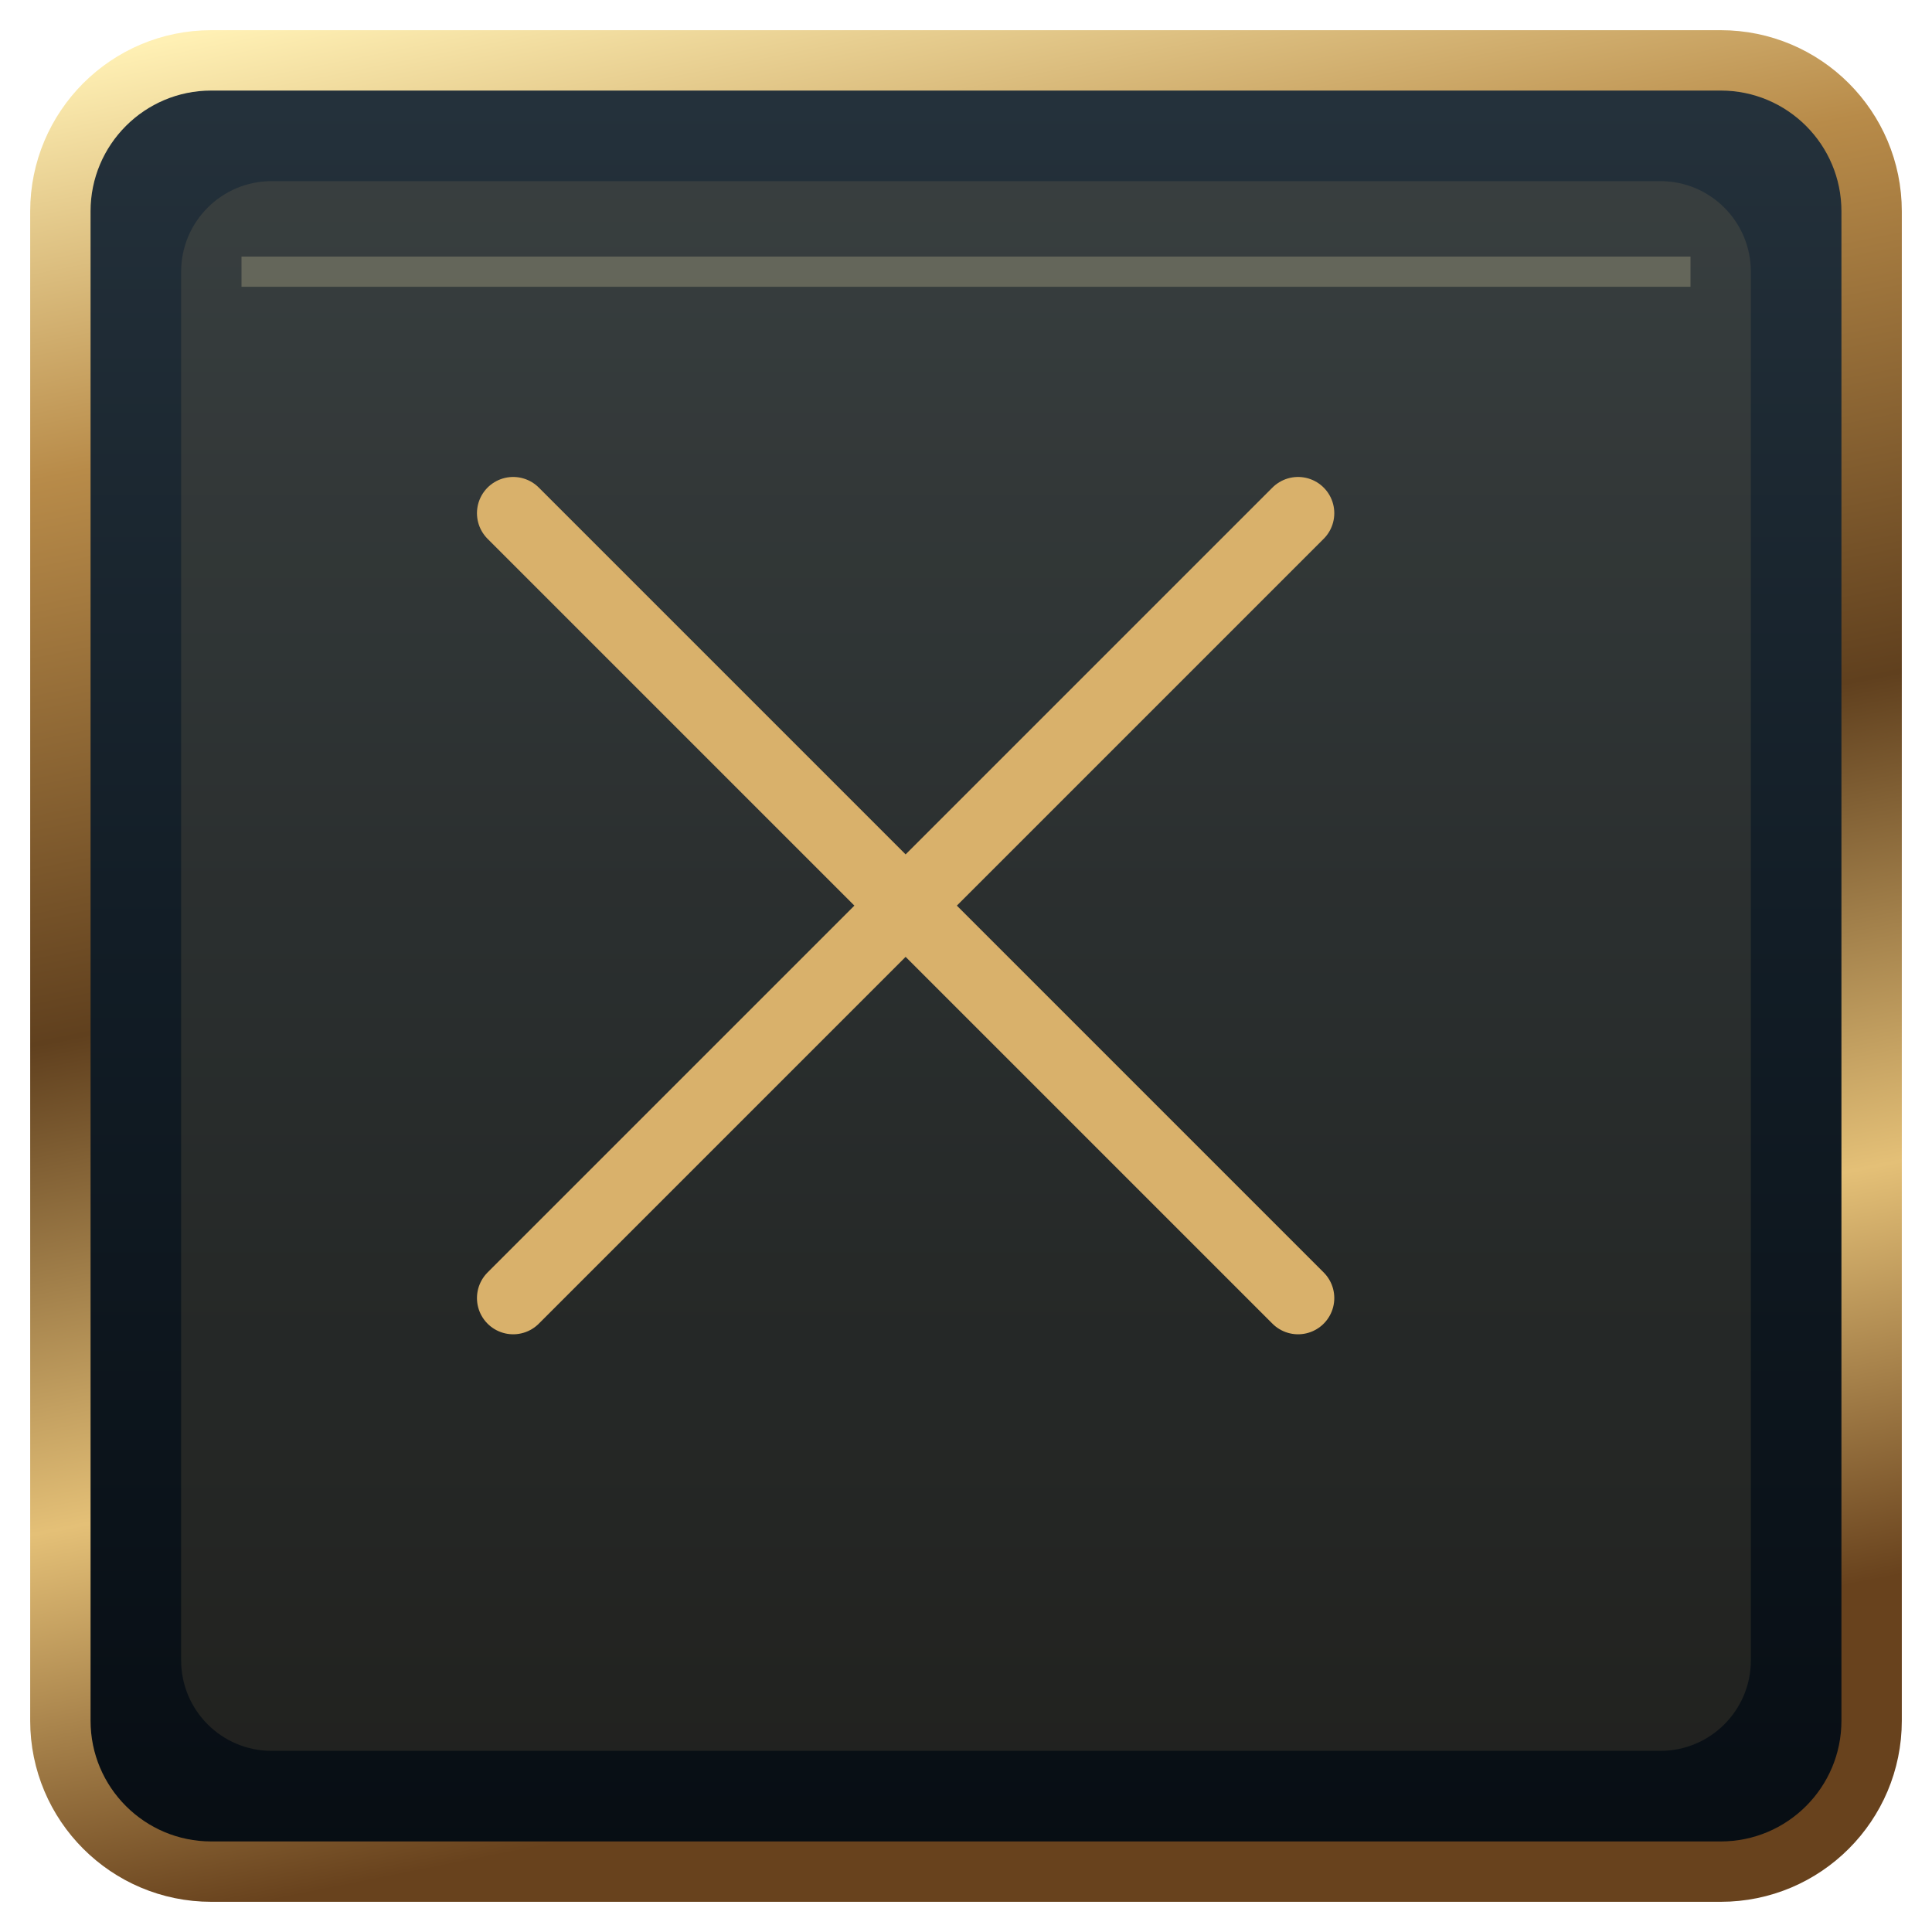
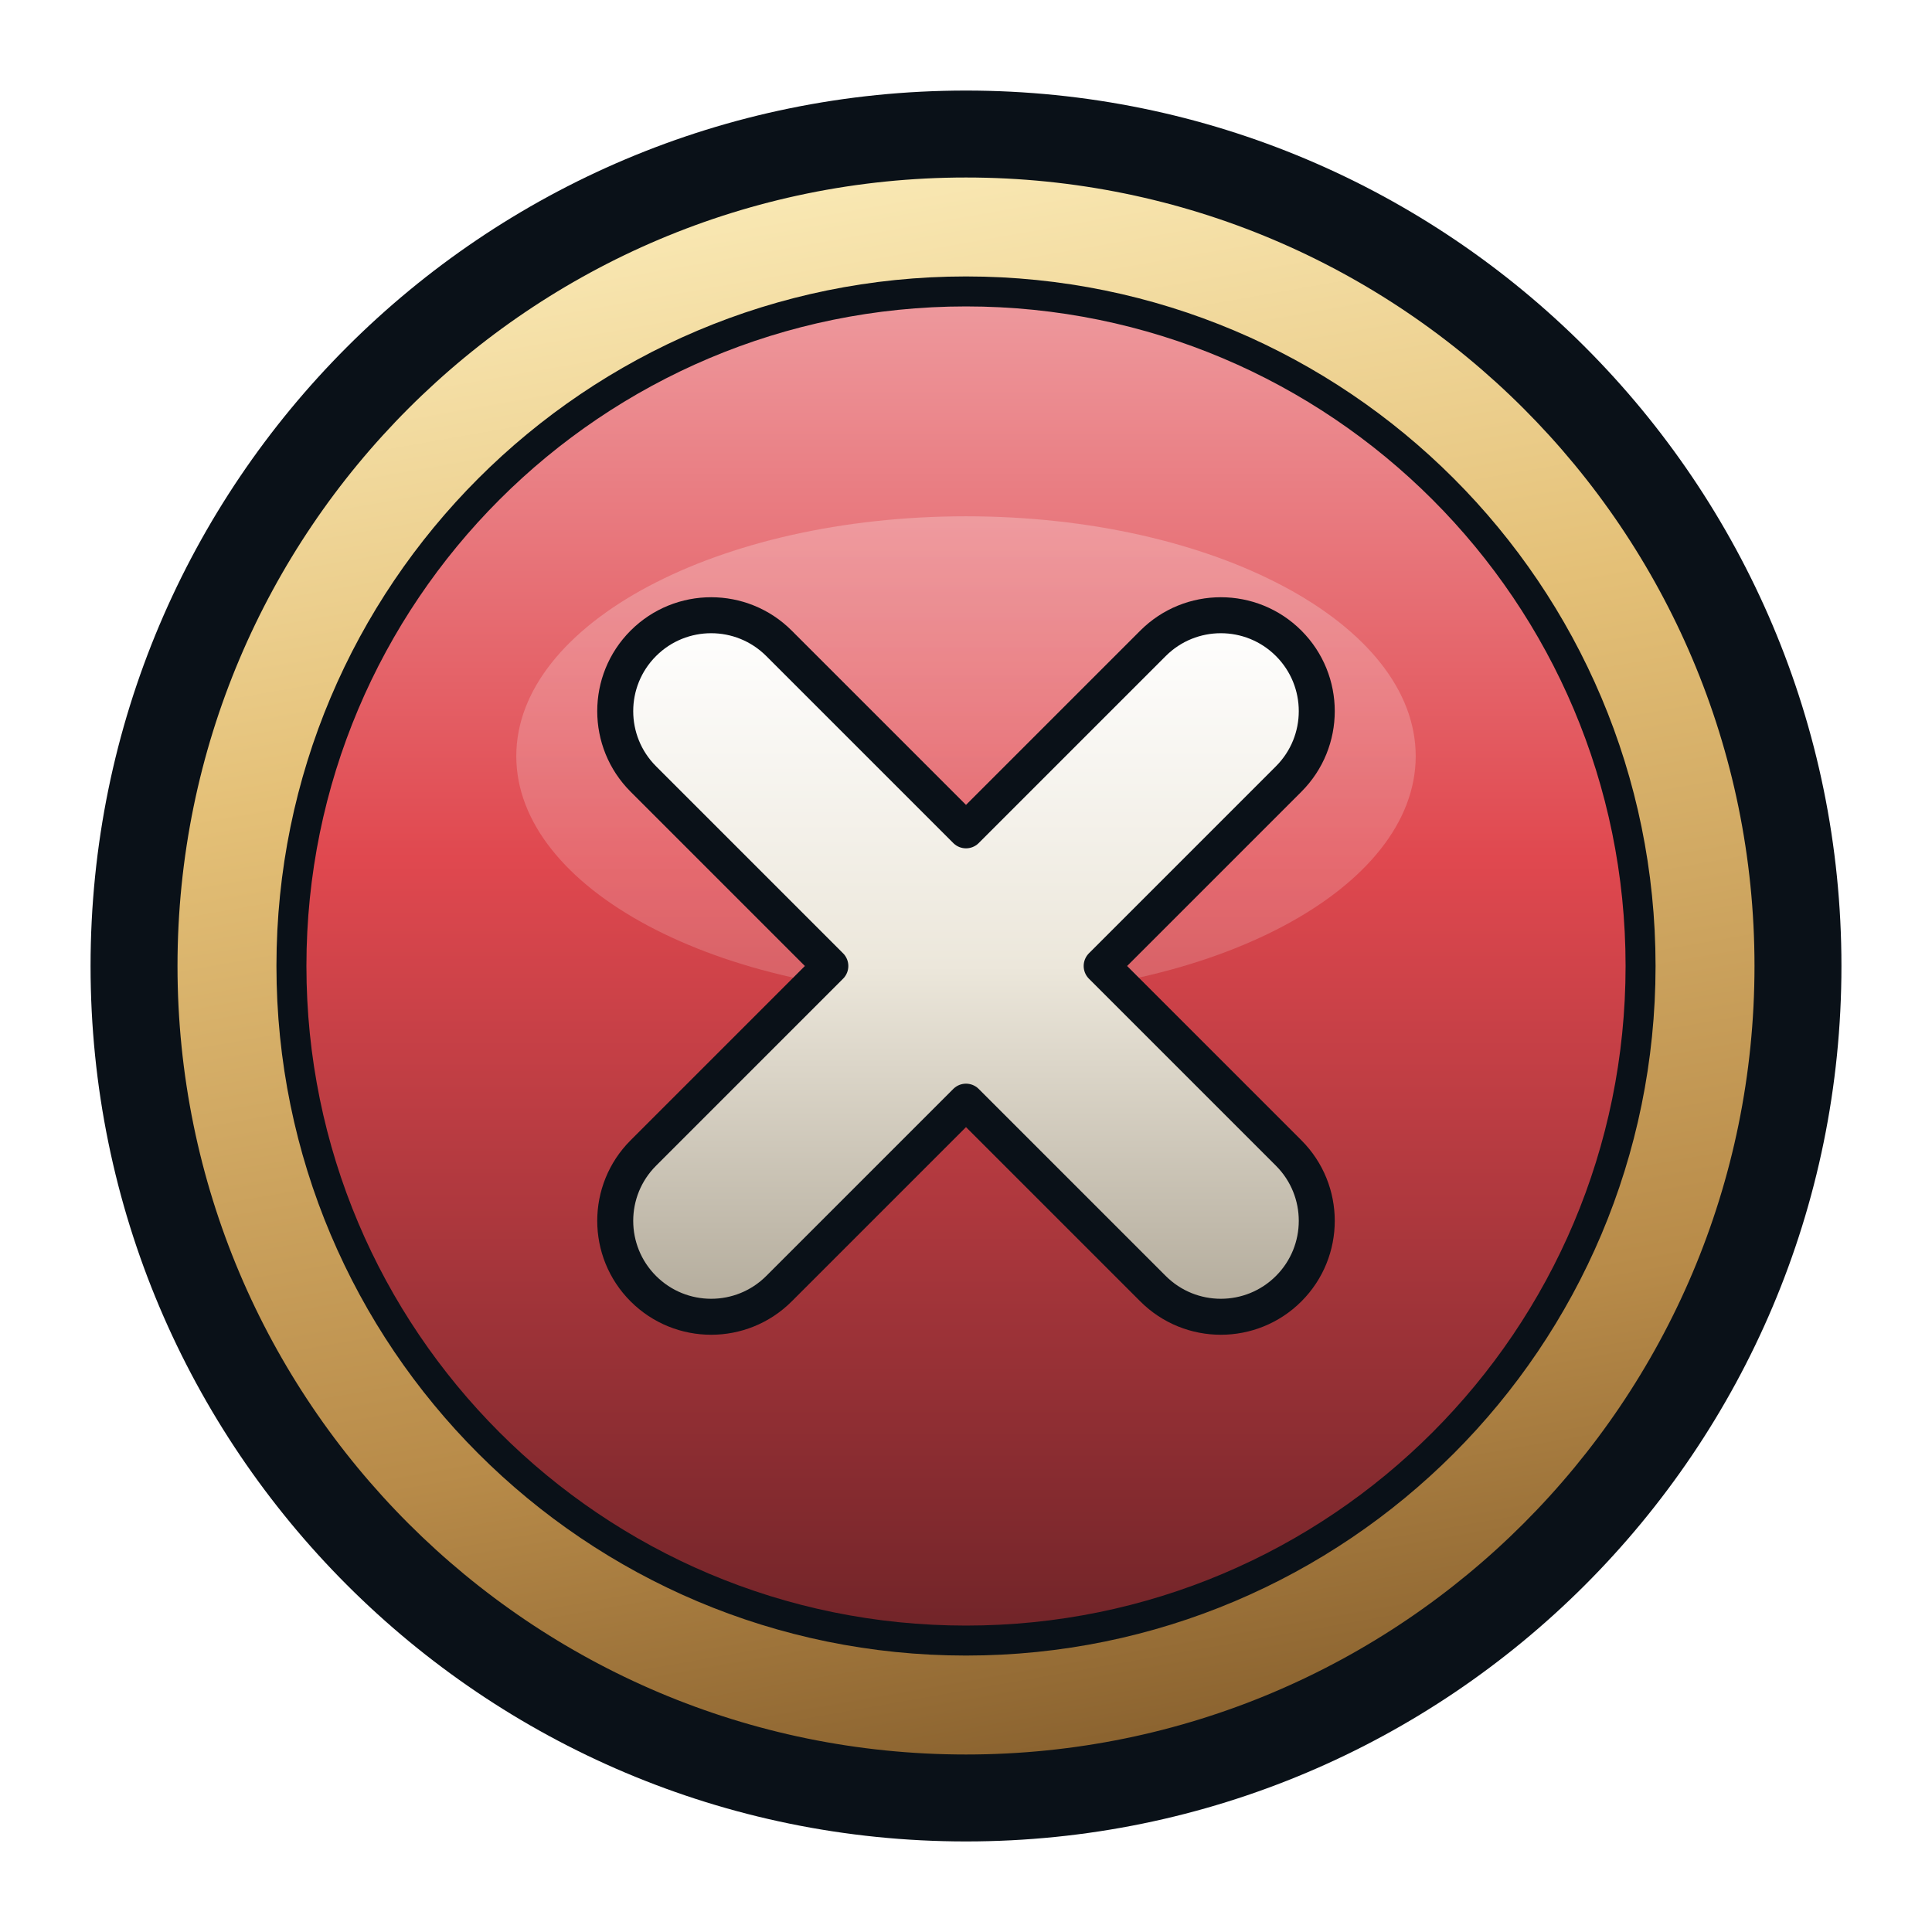
<svg xmlns="http://www.w3.org/2000/svg" width="64" height="64" viewBox="0 0 64 64">
  <defs>
-     <linearGradient id="gold" x2="0.2" y2="1">
-       <stop stop-color="#fff0b4" />
-       <stop offset=".22" stop-color="#b88b49" />
-       <stop offset=".52" stop-color="#60401e" />
-       <stop offset=".78" stop-color="#e4c077" />
-       <stop offset="1" stop-color="#68421d" />
+     <linearGradient id="linear-gradient-1" x1="26.606" y1="1.408" x2="37.394" y2="62.592" gradientUnits="userSpaceOnUse">
+       <stop offset="0" stop-color="#fff3c4" />
+       <stop offset="0.35" stop-color="#e4c077" />
+       <stop offset="0.72" stop-color="#b88b49" />
+       <stop offset="1" stop-color="#7a5426" />
    </linearGradient>
-     <linearGradient id="dark" x2="0" y2="1">
-       <stop stop-color="#25323c" />
-       <stop offset=".48" stop-color="#121d26" />
-       <stop offset="1" stop-color="#070d13" />
+     <linearGradient id="linear-gradient-2" x1="32" y1="9.654" x2="32" y2="54.346" gradientUnits="userSpaceOnUse">
+       <stop offset="0" stop-color="#ee9a9e" />
+       <stop offset="0.42" stop-color="#e0484f" />
+       <stop offset="1" stop-color="#702428" />
    </linearGradient>
-     <linearGradient id="blue" x2="0" y2="1">
-       <stop stop-color="#8bb9df" />
-       <stop offset=".24" stop-color="#3e709d" />
-       <stop offset=".75" stop-color="#173957" />
-       <stop offset="1" stop-color="#0d1e30" />
+     <linearGradient id="linear-gradient-3" x1="32" y1="17.103" x2="32" y2="32.993" gradientUnits="userSpaceOnUse">
+       <stop offset="0" stop-color="#ffffff" />
+       <stop offset="1" stop-color="#f4bfc1" />
    </linearGradient>
-     <linearGradient id="red" x2="0" y2="1">
-       <stop stop-color="#ffc0ad" />
-       <stop offset=".3" stop-color="#e94c5b" />
-       <stop offset="1" stop-color="#7d1b30" />
-     </linearGradient>
-     <linearGradient id="mana" x2="0" y2="1">
-       <stop stop-color="#bdeaff" />
-       <stop offset=".3" stop-color="#419ee6" />
-       <stop offset="1" stop-color="#174c92" />
-     </linearGradient>
-     <linearGradient id="amber" x2="0" y2="1">
-       <stop stop-color="#fff0a5" />
-       <stop offset=".3" stop-color="#dba13b" />
-       <stop offset="1" stop-color="#8e5217" />
-     </linearGradient>
-     <linearGradient id="purple" x2="0" y2="1">
-       <stop stop-color="#f2cfff" />
-       <stop offset=".3" stop-color="#a56de5" />
-       <stop offset="1" stop-color="#4e267d" />
-     </linearGradient>
-     <linearGradient id="green" x2="0" y2="1">
-       <stop stop-color="#d3ffc0" />
-       <stop offset=".3" stop-color="#68c56a" />
-       <stop offset="1" stop-color="#245e35" />
+     <linearGradient id="linear-gradient-4" x1="32" y1="20.38" x2="32" y2="43.62" gradientUnits="userSpaceOnUse">
+       <stop offset="0" stop-color="#ffffff" />
+       <stop offset="0.5" stop-color="#ece7db" />
+       <stop offset="1" stop-color="#b2aa9a" />
    </linearGradient>
  </defs>
-   <rect x="2" y="2" width="60" height="60" rx="5" fill="url(#dark)" stroke="url(#gold)" stroke-width="2" />
-   <rect x="6" y="6" width="52" height="52" rx="3" fill="#d9b16b" opacity=".12" />
-   <path d="M8 9 H56" stroke="#fff0ba" opacity=".23" />
-   <g transform="translate(12 12)" stroke="#d9b16b" fill="none" stroke-width="2.4" stroke-linejoin="round" stroke-linecap="round">
-     <path d="M5 5 L31 31 M31 5 L5 31" />
+   <g id="Layer_1" data-name="Layer 1">
+     <g id="emblem">
+       <path id="halo" d="M3 32 C3 15.985 15.985 3 32 3 C48.015 3 61 15.985 61 32 C61 48.015 48.015 61 32 61 C15.985 61 3 48.015 3 32 Z" fill="#0a1118" />
+       <path id="rim" d="M58.815 32 C58.815 46.808 46.808 58.815 32 58.815 C17.192 58.815 5.185 46.808 5.185 32 C5.185 17.192 17.192 5.185 32 5.185 C46.808 5.185 58.815 17.192 58.815 32 Z" fill="url(#linear-gradient-1)" stroke="#0a1118" stroke-width="1.39" stroke-linejoin="round" />
+       <path id="face" d="M54.346 32 C54.346 44.345 44.345 54.346 32 54.346 C19.655 54.346 9.654 44.345 9.654 32 C9.654 19.655 19.655 9.654 32 9.654 C44.345 9.654 54.346 19.655 54.346 32 Z" fill="url(#linear-gradient-2)" stroke="#0a1118" stroke-width="0.993" stroke-linejoin="round" />
+       <path id="sheen" d="M46.897 25.048 C46.897 29.438 40.223 32.993 32 32.993 C23.777 32.993 17.103 29.438 17.103 25.048 C17.103 20.658 23.777 17.103 32 17.103 C40.223 17.103 46.897 20.658 46.897 25.048 Z" fill="url(#linear-gradient-3)" opacity="0.25" />
+       <path id="cross" d="M25.805 21.311 L32 27.506 L38.195 21.311 C39.436 20.07 41.448 20.07 42.689 21.311 C43.93 22.552 43.93 24.564 42.689 25.805 L36.494 32 L42.689 38.195 C43.93 39.436 43.93 41.448 42.689 42.689 C41.448 43.93 39.436 43.93 38.195 42.689 L32 36.494 L25.805 42.689 C24.564 43.93 22.552 43.93 21.311 42.689 C20.07 41.448 20.07 39.436 21.311 38.195 L27.506 32 L21.311 25.805 C20.07 24.564 20.07 22.552 21.311 21.311 C22.552 20.07 24.564 20.07 25.805 21.311 Z" fill="url(#linear-gradient-4)" stroke="#0a1118" stroke-width="1.192" stroke-linejoin="round" />
+     </g>
  </g>
</svg>
